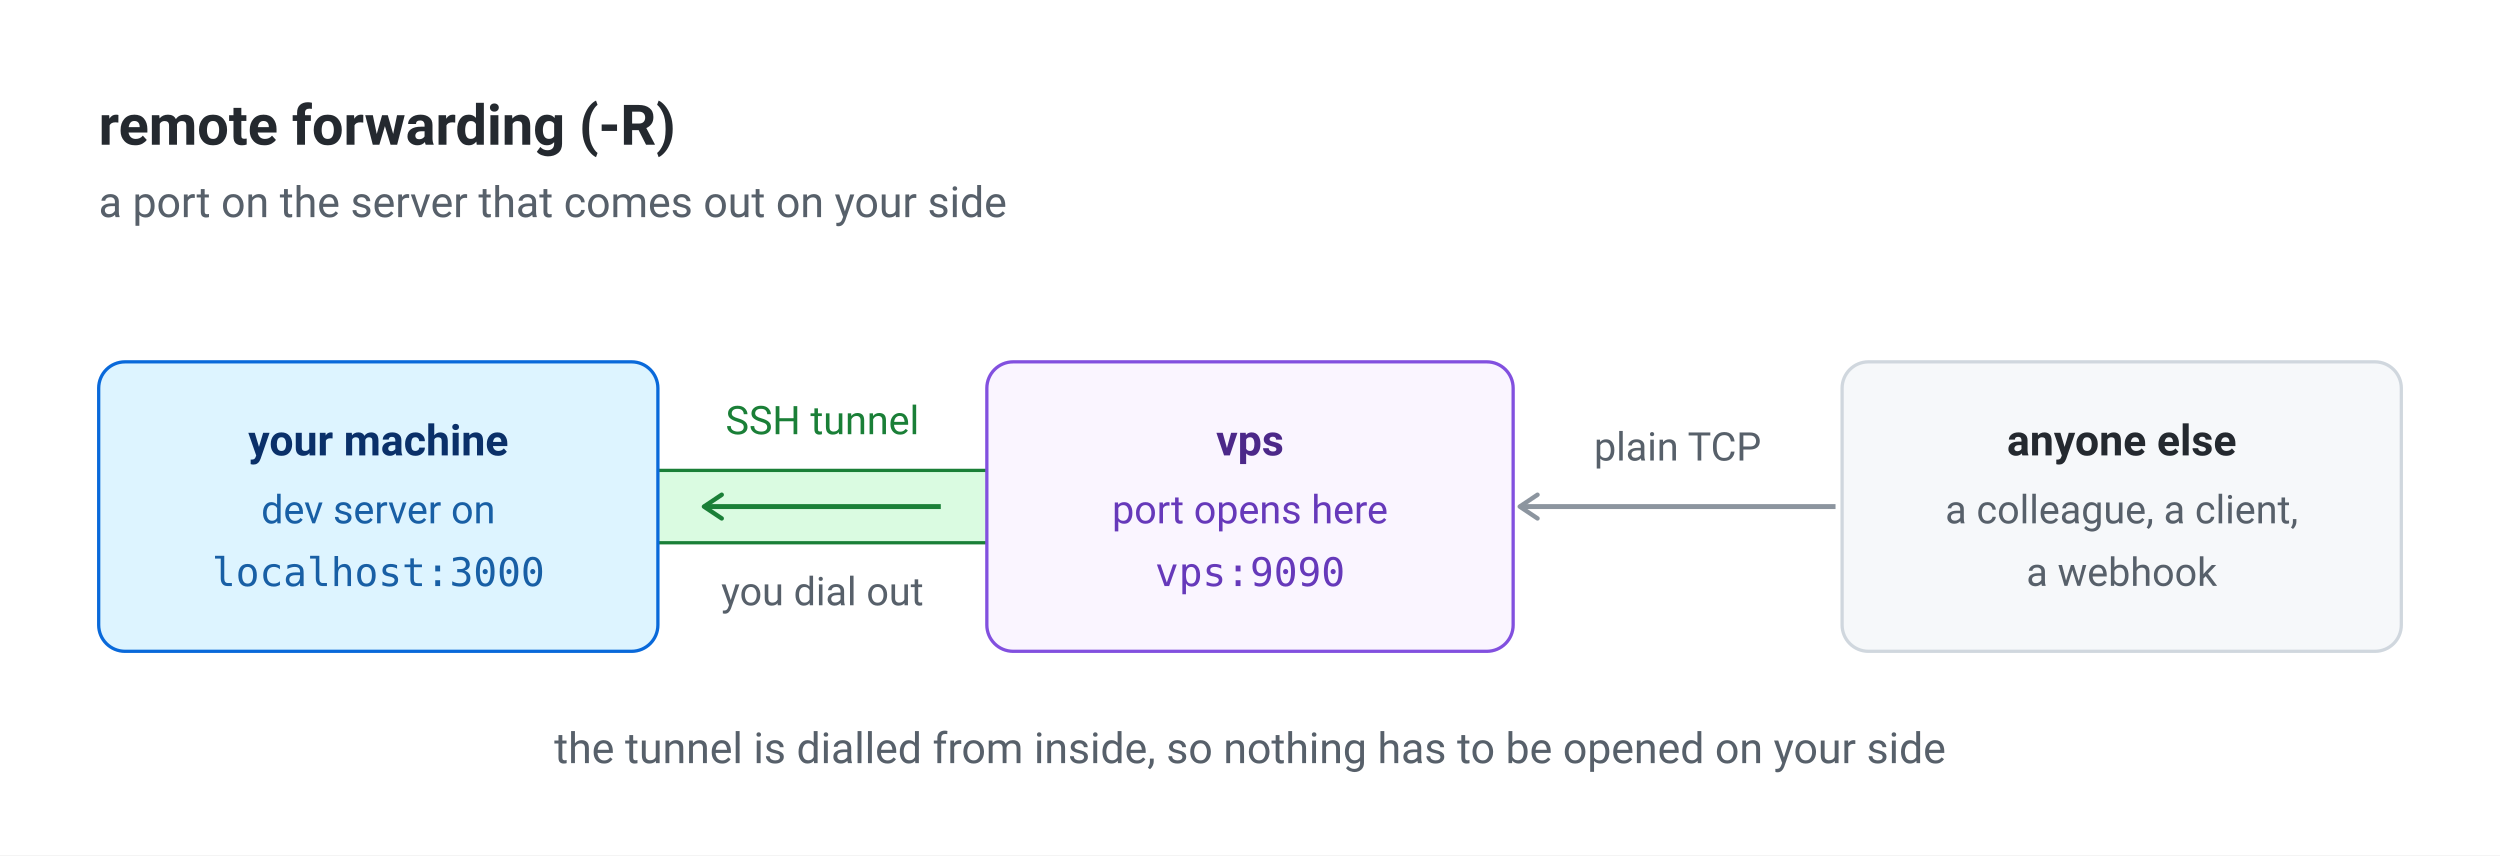
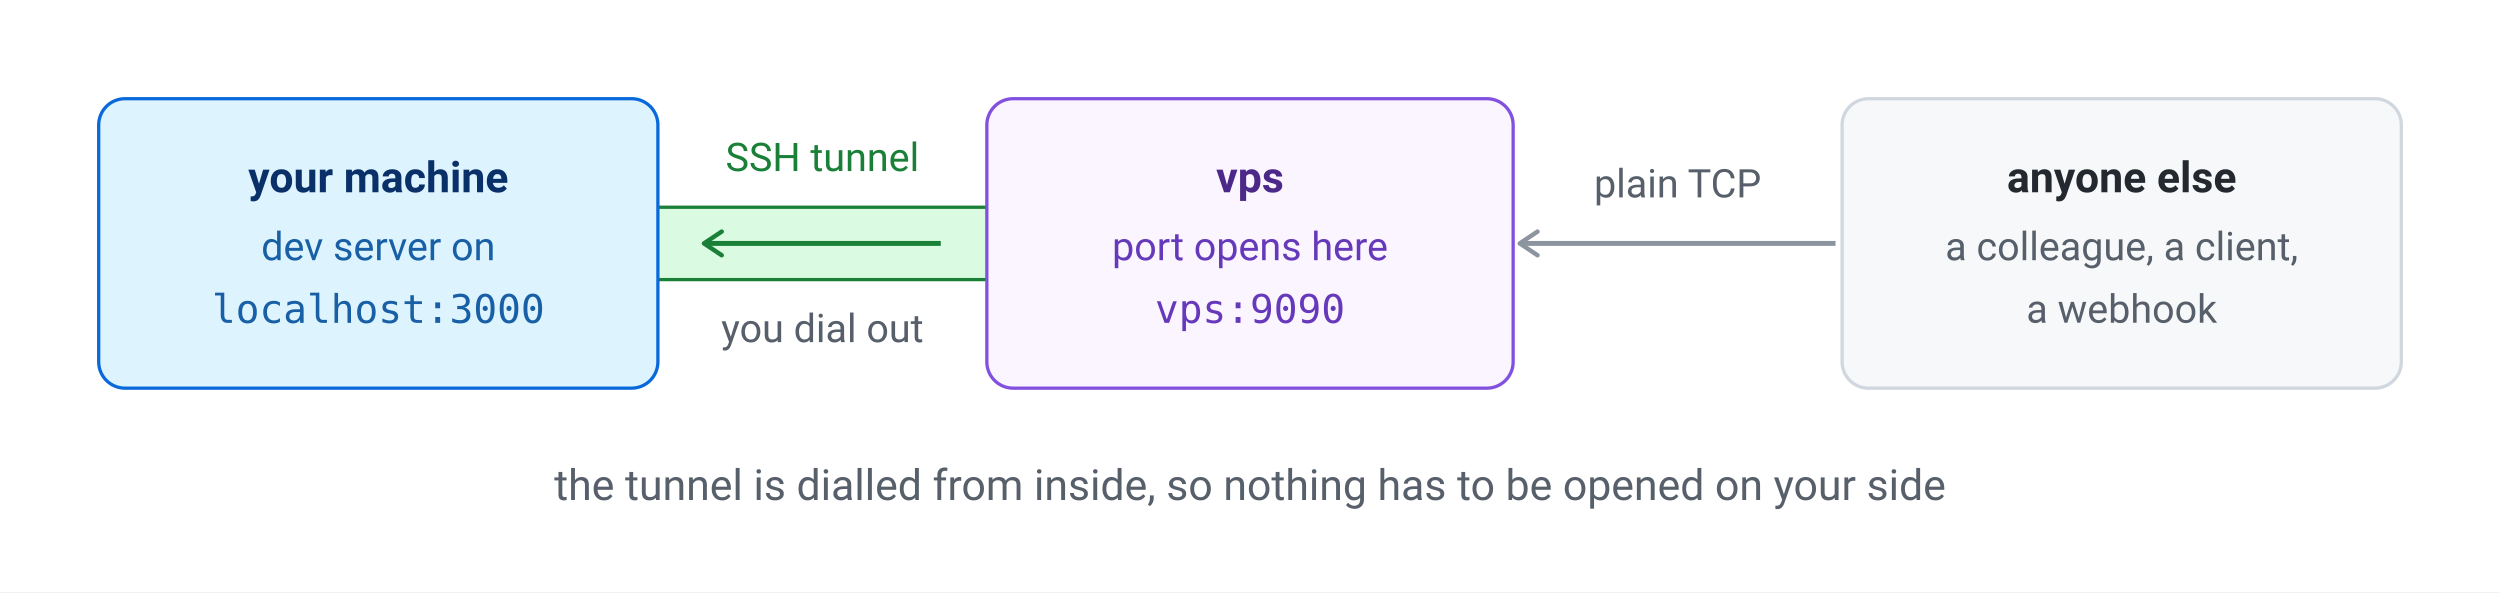
- <svg xmlns="http://www.w3.org/2000/svg" viewBox="0 0 760 260" width="760" height="260" role="img" aria-label="Remote forwarding opens a port on the server; your machine dials out to build the tunnel and traffic from outside travels back through it to a service running locally">
+ <svg xmlns="http://www.w3.org/2000/svg" viewBox="0 0 760 180" width="760" height="180" role="img" aria-label="Remote forwarding opens a port on the server; your machine dials out to build the tunnel and traffic from outside travels back through it to a service running locally">
  <style>
    .rf text { font-family: -apple-system, BlinkMacSystemFont, "Segoe UI", Roboto, Helvetica, Arial, sans-serif; }
-     .rf-title { font-size: 17px; font-weight: 600; fill: #24292f; }
    .rf-sub { font-size: 13px; fill: #57606a; }
    .rf-node-title { font-size: 13px; font-weight: 600; }
    .rf-node-sub { font-size: 12px; }
    .rf-label { font-size: 12px; fill: #57606a; }
    .rf-label-tunnel { font-size: 12px; fill: #1a7f37; }
    .rf text.rf-mono { font-family: ui-monospace, SFMono-Regular, "SF Mono", Menlo, Consolas, monospace; font-size: 12px; }
    .rf-edge { stroke: #8c959f; stroke-width: 1.5; fill: none; }
    .rf-edge-tunnel { stroke: #1a7f37; stroke-width: 1.5; fill: none; }
    .rf-tunnel { fill: #dafbe1; stroke: #1a7f37; stroke-width: 1; }
  </style>
  <defs>
    <marker id="rf-arrow" viewBox="0 0 10 10" refX="8" refY="5" markerWidth="6" markerHeight="6" orient="auto-start-reverse">
      <path d="M2 1L8 5L2 9" fill="none" stroke="#8c959f" stroke-width="1.5" stroke-linecap="round" stroke-linejoin="round" />
    </marker>
    <marker id="rf-arrow-tunnel" viewBox="0 0 10 10" refX="8" refY="5" markerWidth="6" markerHeight="6" orient="auto-start-reverse">
      <path d="M2 1L8 5L2 9" fill="none" stroke="#1a7f37" stroke-width="1.5" stroke-linecap="round" stroke-linejoin="round" />
    </marker>
  </defs>
-   <rect x="0" y="0" width="760" height="260" fill="#ffffff" />
+   <rect x="0" y="0" width="760" height="180" fill="#ffffff" />
  <g class="rf">
-     <text class="rf-title" x="30" y="44">remote forwarding (-R)</text>
-     <text class="rf-sub" x="30" y="66">a port on the server that comes out on your side</text>
-     <rect class="rf-tunnel" x="194" y="143" width="112" height="22" />
-     <line class="rf-edge-tunnel" x1="286" y1="154" x2="214" y2="154" marker-end="url(#rf-arrow-tunnel)" />
-     <text class="rf-label-tunnel" x="250" y="132" text-anchor="middle">SSH tunnel</text>
-     <text class="rf-label" x="250" y="184" text-anchor="middle">you dial out</text>
-     <rect x="30" y="110" width="170" height="88" rx="8" fill="#ddf4ff" stroke="#0969da" stroke-width="1" />
-     <text class="rf-node-title" x="115" y="134" text-anchor="middle" dominant-baseline="central" fill="#0a3069">your machine</text>
-     <text class="rf-node-sub" x="115" y="155" text-anchor="middle" dominant-baseline="central" fill="#185fa5">dev server on</text>
-     <text class="rf-mono" x="115" y="174" text-anchor="middle" dominant-baseline="central" fill="#185fa5">localhost:3000</text>
-     <rect x="300" y="110" width="160" height="88" rx="8" fill="#faf5ff" stroke="#8250df" stroke-width="1" />
-     <text class="rf-node-title" x="380" y="134" text-anchor="middle" dominant-baseline="central" fill="#4c2889">vps</text>
-     <text class="rf-node-sub" x="380" y="155" text-anchor="middle" dominant-baseline="central" fill="#6639ba">port opens here</text>
-     <text class="rf-mono" x="380" y="174" text-anchor="middle" dominant-baseline="central" fill="#6639ba">vps:9090</text>
-     <text class="rf-label" x="510" y="140" text-anchor="middle">plain TCP</text>
-     <line class="rf-edge" x1="558" y1="154" x2="462" y2="154" marker-end="url(#rf-arrow)" />
-     <rect x="560" y="110" width="170" height="88" rx="8" fill="#f6f8fa" stroke="#d0d7de" stroke-width="1" />
-     <text class="rf-node-title" x="645" y="134" text-anchor="middle" dominant-baseline="central" fill="#24292f">anyone else</text>
-     <text class="rf-node-sub" x="645" y="155" text-anchor="middle" dominant-baseline="central" fill="#57606a">a colleague, a client,</text>
-     <text class="rf-node-sub" x="645" y="174" text-anchor="middle" dominant-baseline="central" fill="#57606a">a webhook</text>
-     <text class="rf-sub" x="380" y="232" text-anchor="middle">the tunnel is dialled from inside, so nothing has to be opened on your side</text>
+     <rect class="rf-tunnel" x="194" y="63" width="112" height="22" />
+     <line class="rf-edge-tunnel" x1="286" y1="74" x2="214" y2="74" marker-end="url(#rf-arrow-tunnel)" />
+     <text class="rf-label-tunnel" x="250" y="52" text-anchor="middle">SSH tunnel</text>
+     <text class="rf-label" x="250" y="104" text-anchor="middle">you dial out</text>
+     <rect x="30" y="30" width="170" height="88" rx="8" fill="#ddf4ff" stroke="#0969da" stroke-width="1" />
+     <text class="rf-node-title" x="115" y="54" text-anchor="middle" dominant-baseline="central" fill="#0a3069">your machine</text>
+     <text class="rf-node-sub" x="115" y="75" text-anchor="middle" dominant-baseline="central" fill="#185fa5">dev server on</text>
+     <text class="rf-mono" x="115" y="94" text-anchor="middle" dominant-baseline="central" fill="#185fa5">localhost:3000</text>
+     <rect x="300" y="30" width="160" height="88" rx="8" fill="#faf5ff" stroke="#8250df" stroke-width="1" />
+     <text class="rf-node-title" x="380" y="54" text-anchor="middle" dominant-baseline="central" fill="#4c2889">vps</text>
+     <text class="rf-node-sub" x="380" y="75" text-anchor="middle" dominant-baseline="central" fill="#6639ba">port opens here</text>
+     <text class="rf-mono" x="380" y="94" text-anchor="middle" dominant-baseline="central" fill="#6639ba">vps:9090</text>
+     <text class="rf-label" x="510" y="60" text-anchor="middle">plain TCP</text>
+     <line class="rf-edge" x1="558" y1="74" x2="462" y2="74" marker-end="url(#rf-arrow)" />
+     <rect x="560" y="30" width="170" height="88" rx="8" fill="#f6f8fa" stroke="#d0d7de" stroke-width="1" />
+     <text class="rf-node-title" x="645" y="54" text-anchor="middle" dominant-baseline="central" fill="#24292f">anyone else</text>
+     <text class="rf-node-sub" x="645" y="75" text-anchor="middle" dominant-baseline="central" fill="#57606a">a colleague, a client,</text>
+     <text class="rf-node-sub" x="645" y="94" text-anchor="middle" dominant-baseline="central" fill="#57606a">a webhook</text>
+     <text class="rf-sub" x="380" y="152" text-anchor="middle">the tunnel is dialled from inside, so nothing has to be opened on your side</text>
  </g>
</svg>
